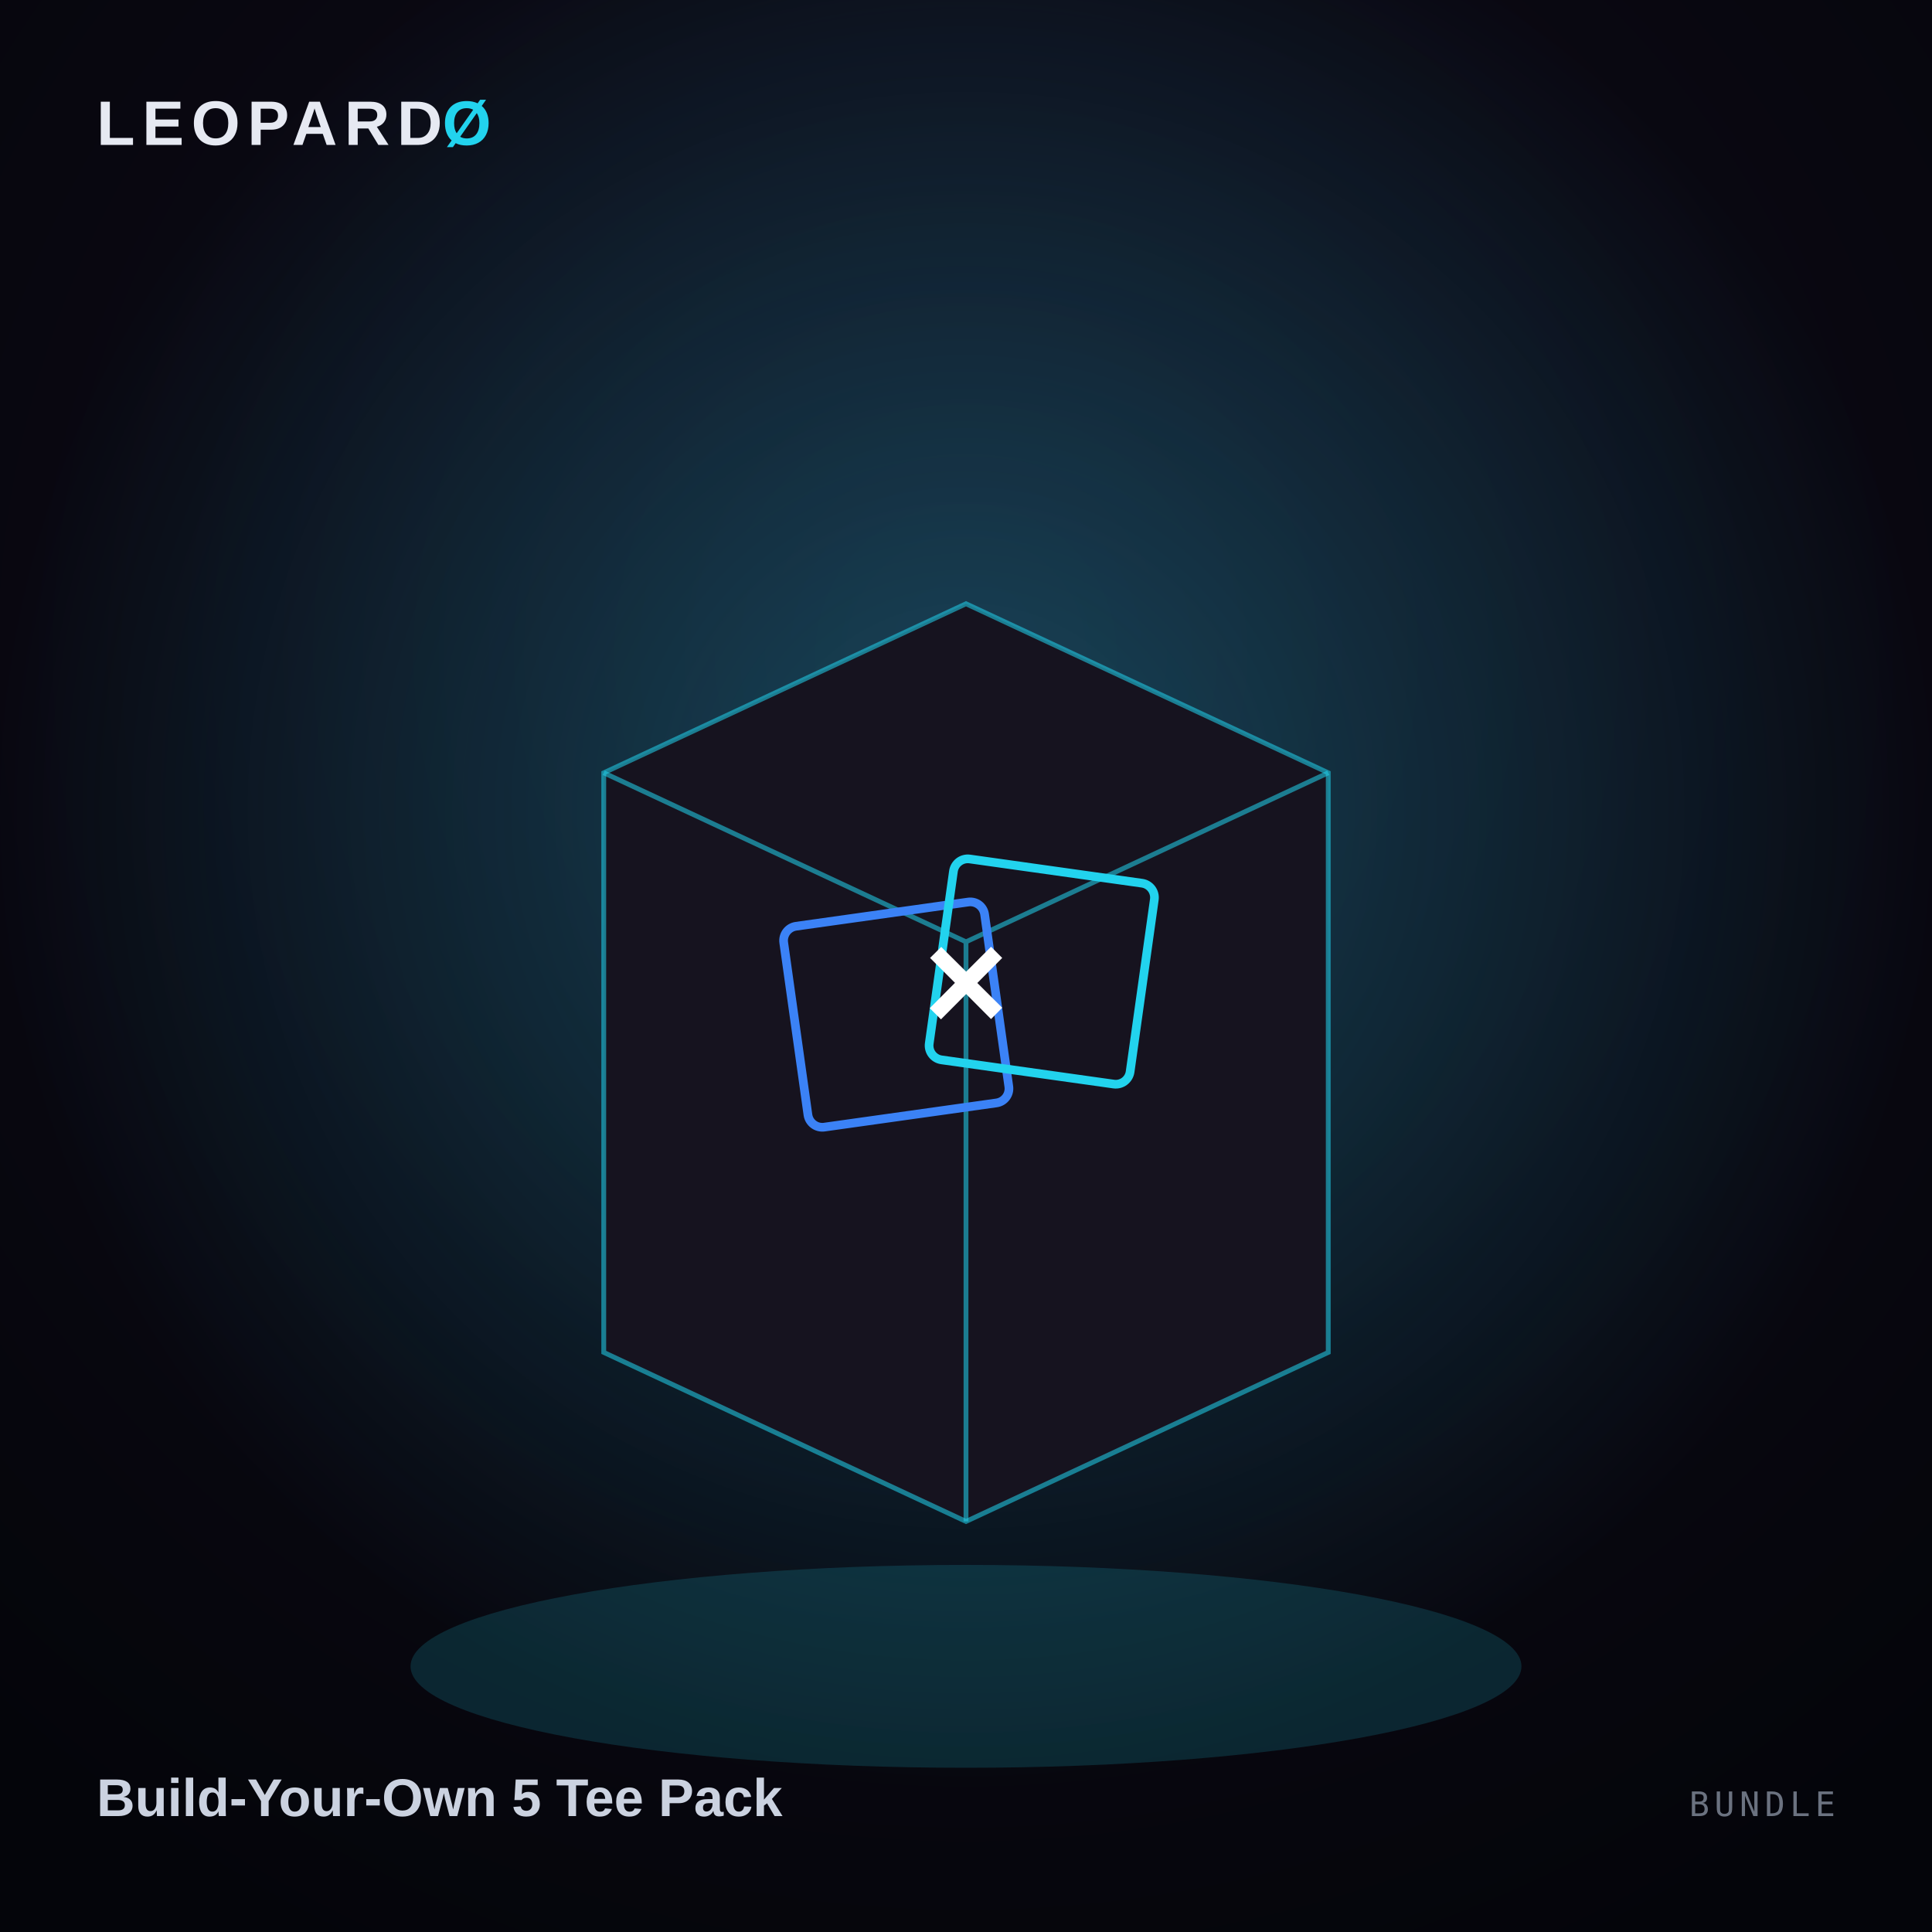
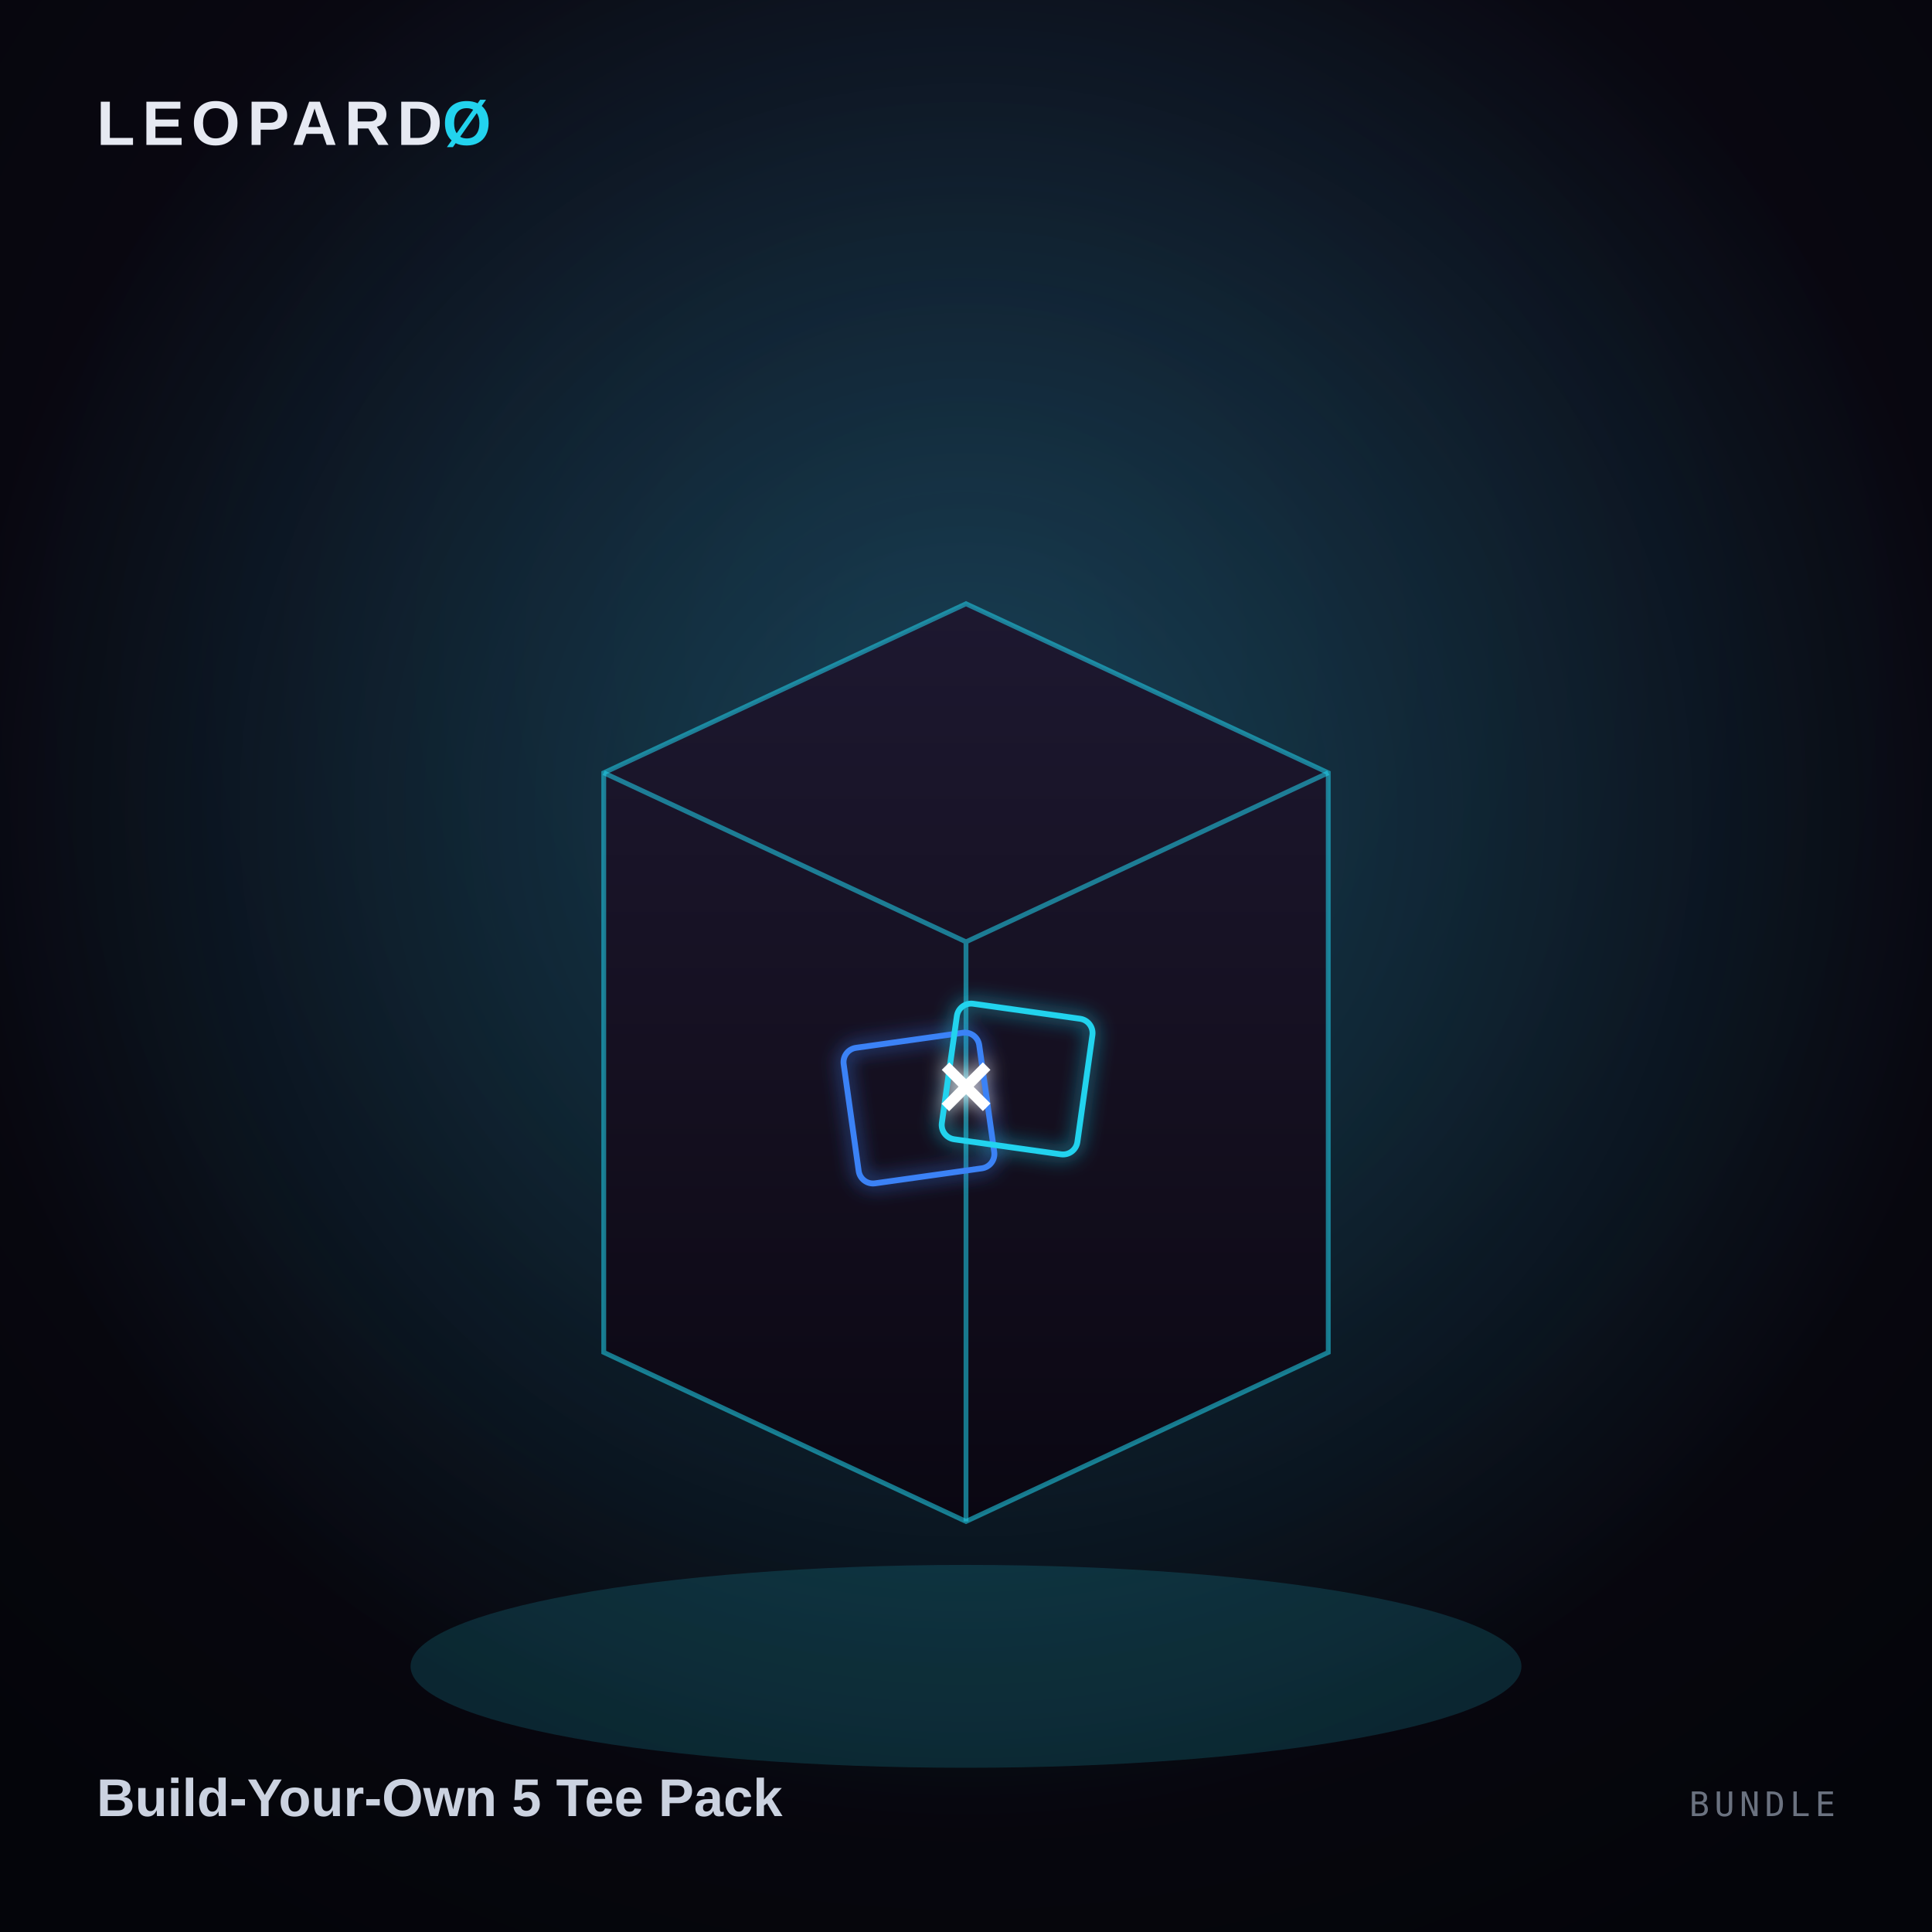
<svg xmlns="http://www.w3.org/2000/svg" viewBox="0 0 800 800" width="800" height="800">
  <defs>
    <radialGradient id="bg" cx="50%" cy="34%" r="75%">
      <stop offset="0%" stop-color="#141022" />
      <stop offset="55%" stop-color="#0a0812" />
      <stop offset="100%" stop-color="#04050a" />
    </radialGradient>
-     <radialGradient id="halo" cx="50%" cy="42%" r="50%">
-       <stop offset="0%" stop-color="#22d3ee" stop-opacity="0.28" />
+     <radialGradient id="halo" cx="50%" cy="42%" r="52%">
+       <stop offset="0%" stop-color="#22d3ee" stop-opacity="0.26" />
      <stop offset="100%" stop-color="#22d3ee" stop-opacity="0" />
    </radialGradient>
-     <filter id="glow" x="-30%" y="-30%" width="160%" height="160%">
-       <feGaussianBlur stdDeviation="6" />
+     <linearGradient id="fab" x1="0" y1="0" x2="0" y2="1">
+       <stop offset="0%" stop-color="#1d1830" />
+       <stop offset="55%" stop-color="#140f1f" />
+       <stop offset="100%" stop-color="#0a0712" />
+     </linearGradient>
+     <filter id="glow" x="-40%" y="-40%" width="180%" height="180%">
+       <feGaussianBlur stdDeviation="4" />
    </filter>
+     <clipPath id="cp">
+       <rect x="312" y="360" width="176" height="184" rx="10" />
+     </clipPath>
  </defs>
  <rect width="800" height="800" fill="url(#bg)" />
  <rect width="800" height="800" fill="url(#halo)" />
  <ellipse cx="400" cy="690" rx="230" ry="42" fill="#22d3ee" opacity="0.16" />
-   <g filter="url(#glow)" opacity="0.7">
-     <rect x="328" y="374" width="84" height="84" rx="6" transform="rotate(-8 400 410)" fill="none" stroke="#3b82f6" stroke-width="3.6" />
-     <rect x="388" y="356" width="84" height="84" rx="6" transform="rotate(8 400 410)" fill="none" stroke="#22d3ee" stroke-width="3.6" stroke-linecap="round" stroke-linejoin="round" />
-     <text x="400" y="410" text-anchor="middle" dominant-baseline="middle" font-family="Arial Black, Arial, sans-serif" font-weight="900" font-size="60" fill="#fff" letter-spacing="1">×</text>
-   </g>
  <g>
-     <path d="M250 320 L400 250 L550 320 L550 560 L400 630 L250 560 Z" fill="#16131f" stroke="#22d3ee" stroke-opacity="0.55" stroke-width="2" />
+     <path d="M250 320 L400 250 L550 320 L550 560 L400 630 L250 560 Z" fill="url(#fab)" stroke="#22d3ee" stroke-opacity="0.55" stroke-width="2" />
    <path d="M250 320 L400 390 L550 320 M400 390 L400 630" fill="none" stroke="#22d3ee" stroke-opacity="0.55" stroke-width="2" />
  </g>
-   <g>
-     <rect x="328" y="374" width="84" height="84" rx="6" transform="rotate(-8 400 410)" fill="none" stroke="#3b82f6" stroke-width="3.6" />
-     <rect x="388" y="356" width="84" height="84" rx="6" transform="rotate(8 400 410)" fill="none" stroke="#22d3ee" stroke-width="3.6" stroke-linecap="round" stroke-linejoin="round" />
-     <text x="400" y="410" text-anchor="middle" dominant-baseline="middle" font-family="Arial Black, Arial, sans-serif" font-weight="900" font-size="60" fill="#fff" letter-spacing="1">×</text>
+   <g clip-path="url(#cp)">
+     <g filter="url(#glow)" opacity="0.9">
+       <rect x="351.424" y="427.712" width="56.672" height="56.672" rx="6" transform="rotate(-8 400 452)" fill="none" stroke="#3b82f6" stroke-width="2.429" />
+       <rect x="391.904" y="415.568" width="56.672" height="56.672" rx="6" transform="rotate(8 400 452)" fill="none" stroke="#22d3ee" stroke-width="2.429" stroke-linecap="round" stroke-linejoin="round" />
+       <text x="400" y="452" text-anchor="middle" dominant-baseline="middle" font-family="Arial Black, Arial, sans-serif" font-weight="900" font-size="40.48" fill="#fff" letter-spacing="1">×</text>
+     </g>
+     <g>
+       <rect x="351.424" y="427.712" width="56.672" height="56.672" rx="6" transform="rotate(-8 400 452)" fill="none" stroke="#3b82f6" stroke-width="2.429" />
+       <rect x="391.904" y="415.568" width="56.672" height="56.672" rx="6" transform="rotate(8 400 452)" fill="none" stroke="#22d3ee" stroke-width="2.429" stroke-linecap="round" stroke-linejoin="round" />
+       <text x="400" y="452" text-anchor="middle" dominant-baseline="middle" font-family="Arial Black, Arial, sans-serif" font-weight="900" font-size="40.48" fill="#fff" letter-spacing="1">×</text>
+     </g>
  </g>
  <text x="40" y="60" font-family="Arial, sans-serif" font-weight="900" font-size="26" letter-spacing="3" fill="#e6e9f2">LEOPARD<tspan fill="#22d3ee">Ø</tspan>
  </text>
  <text x="40" y="752" font-family="Arial, sans-serif" font-weight="800" font-size="22" fill="#cbd2e0">Build-Your-Own 5 Tee Pack</text>
  <text x="760" y="752" text-anchor="end" font-family="monospace" font-size="14" letter-spacing="2" fill="#6b7280">BUNDLE</text>
</svg>
